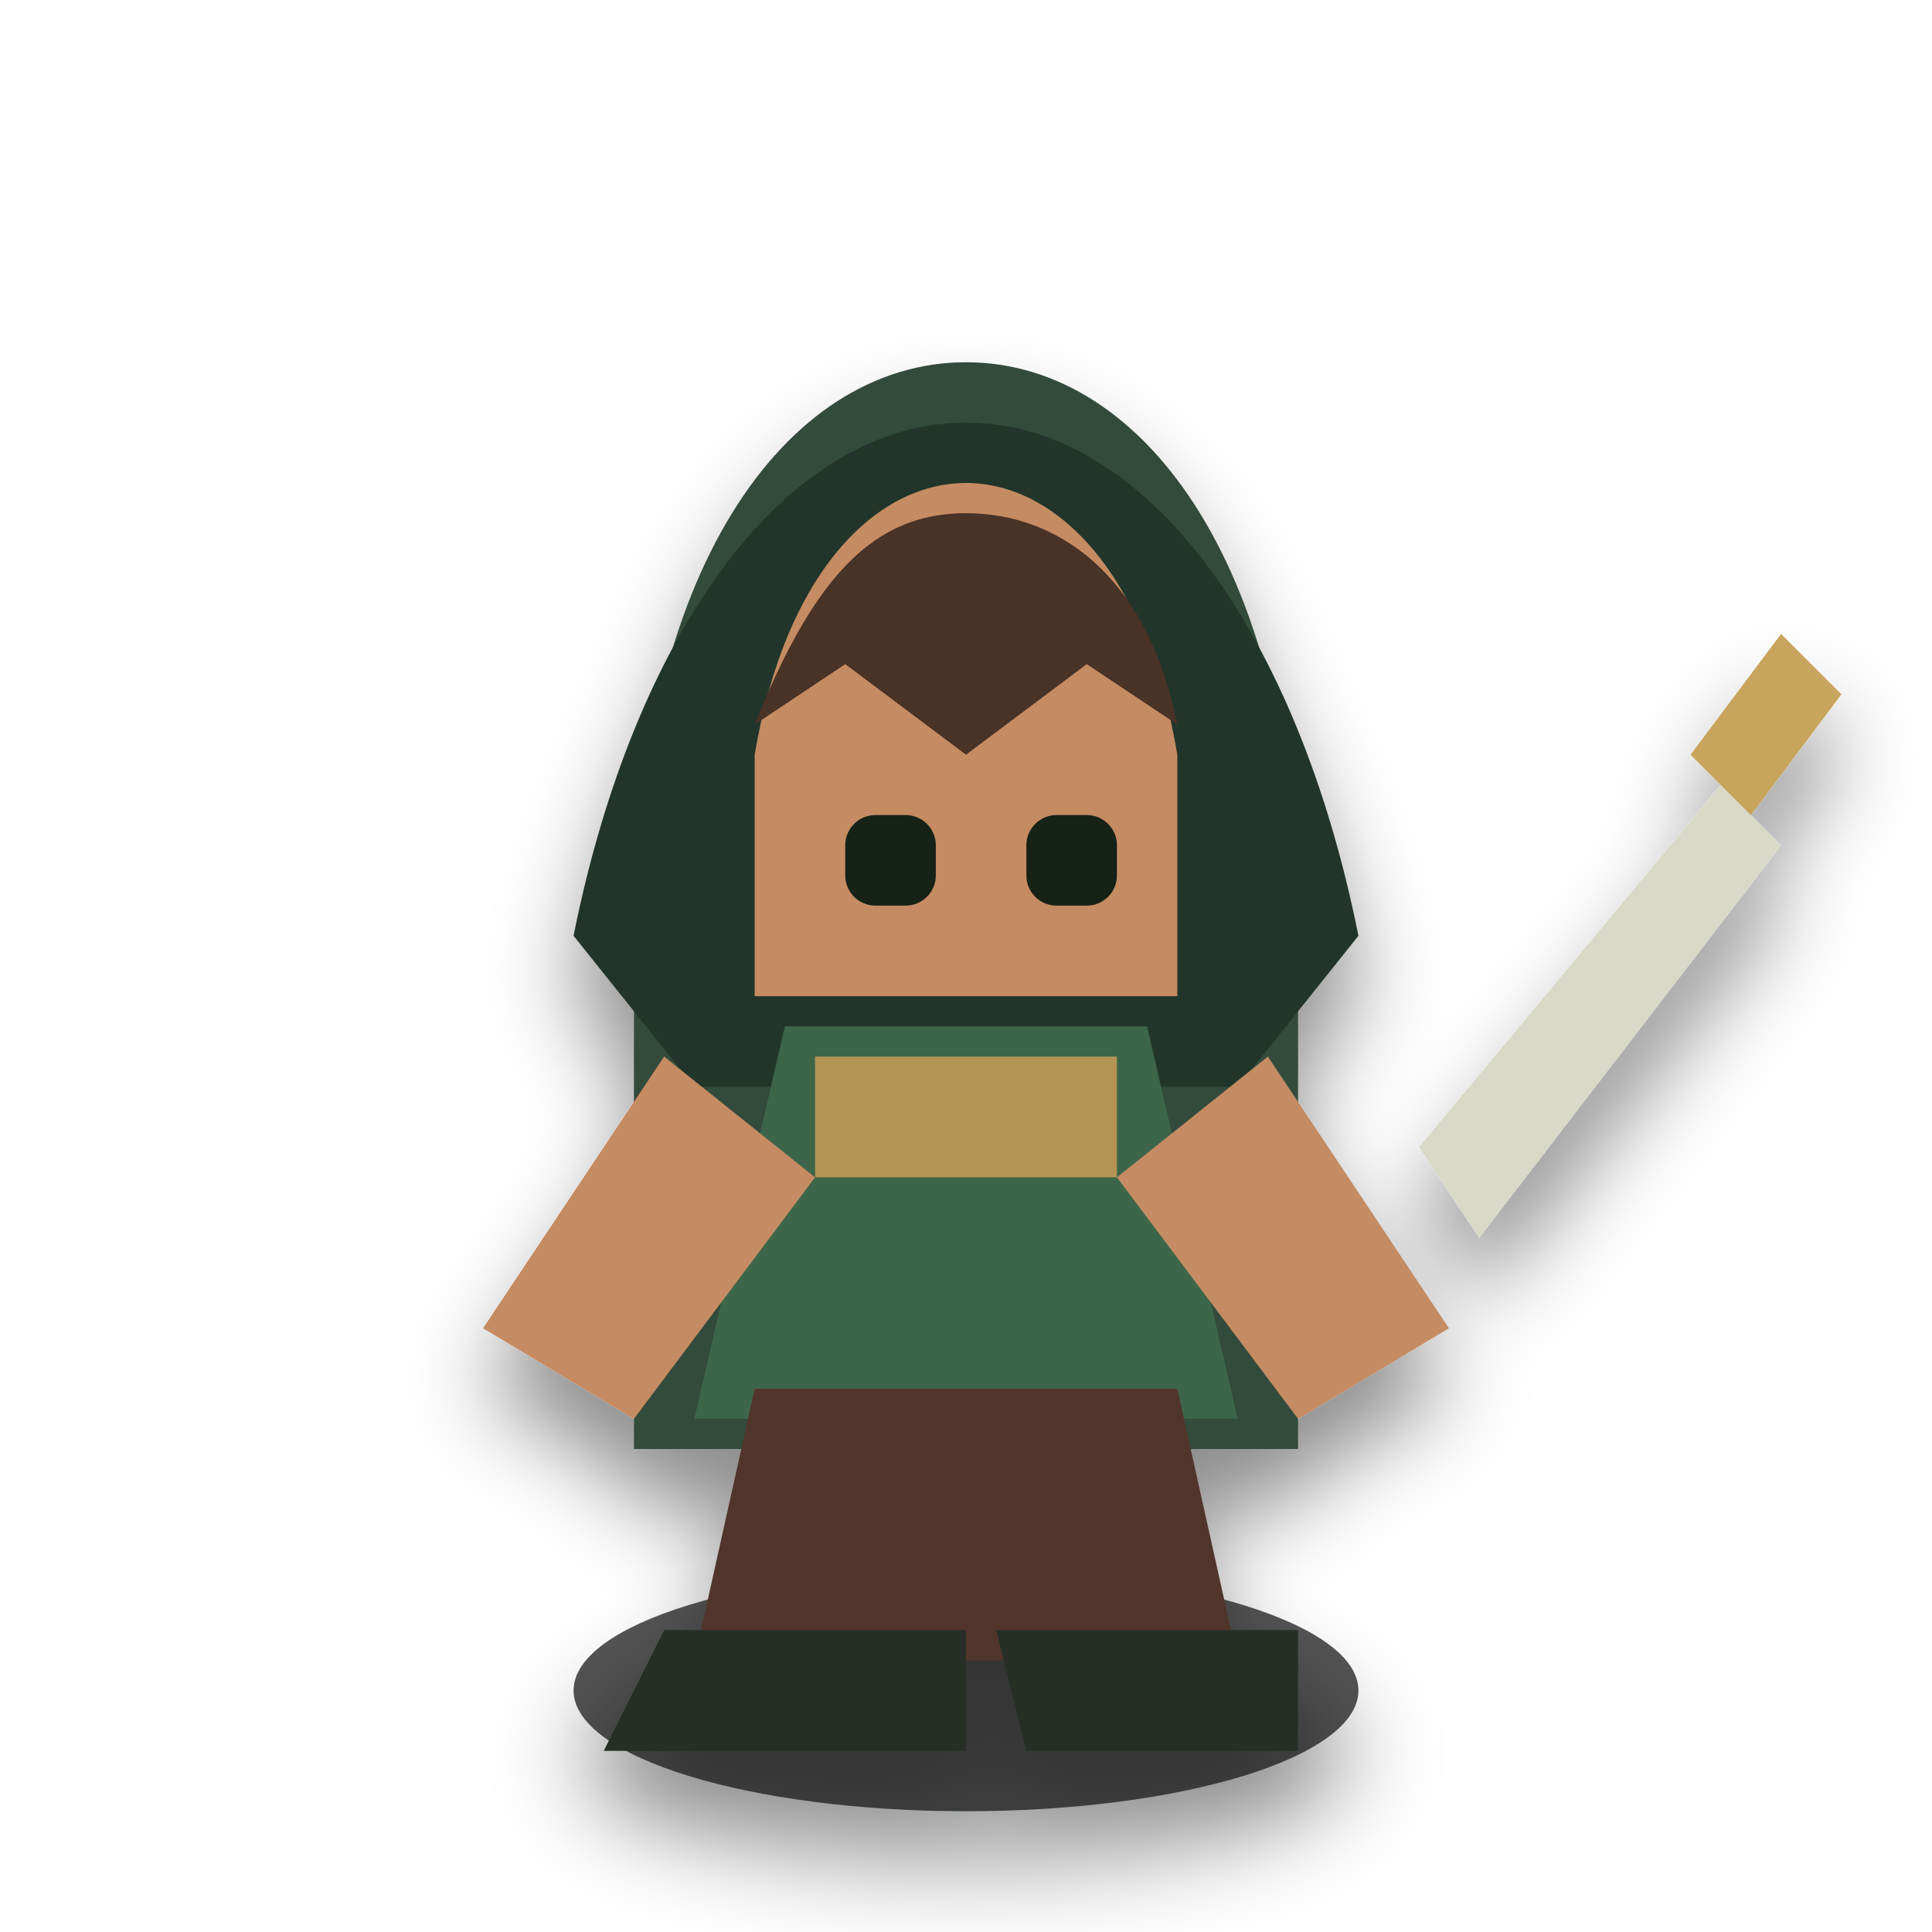
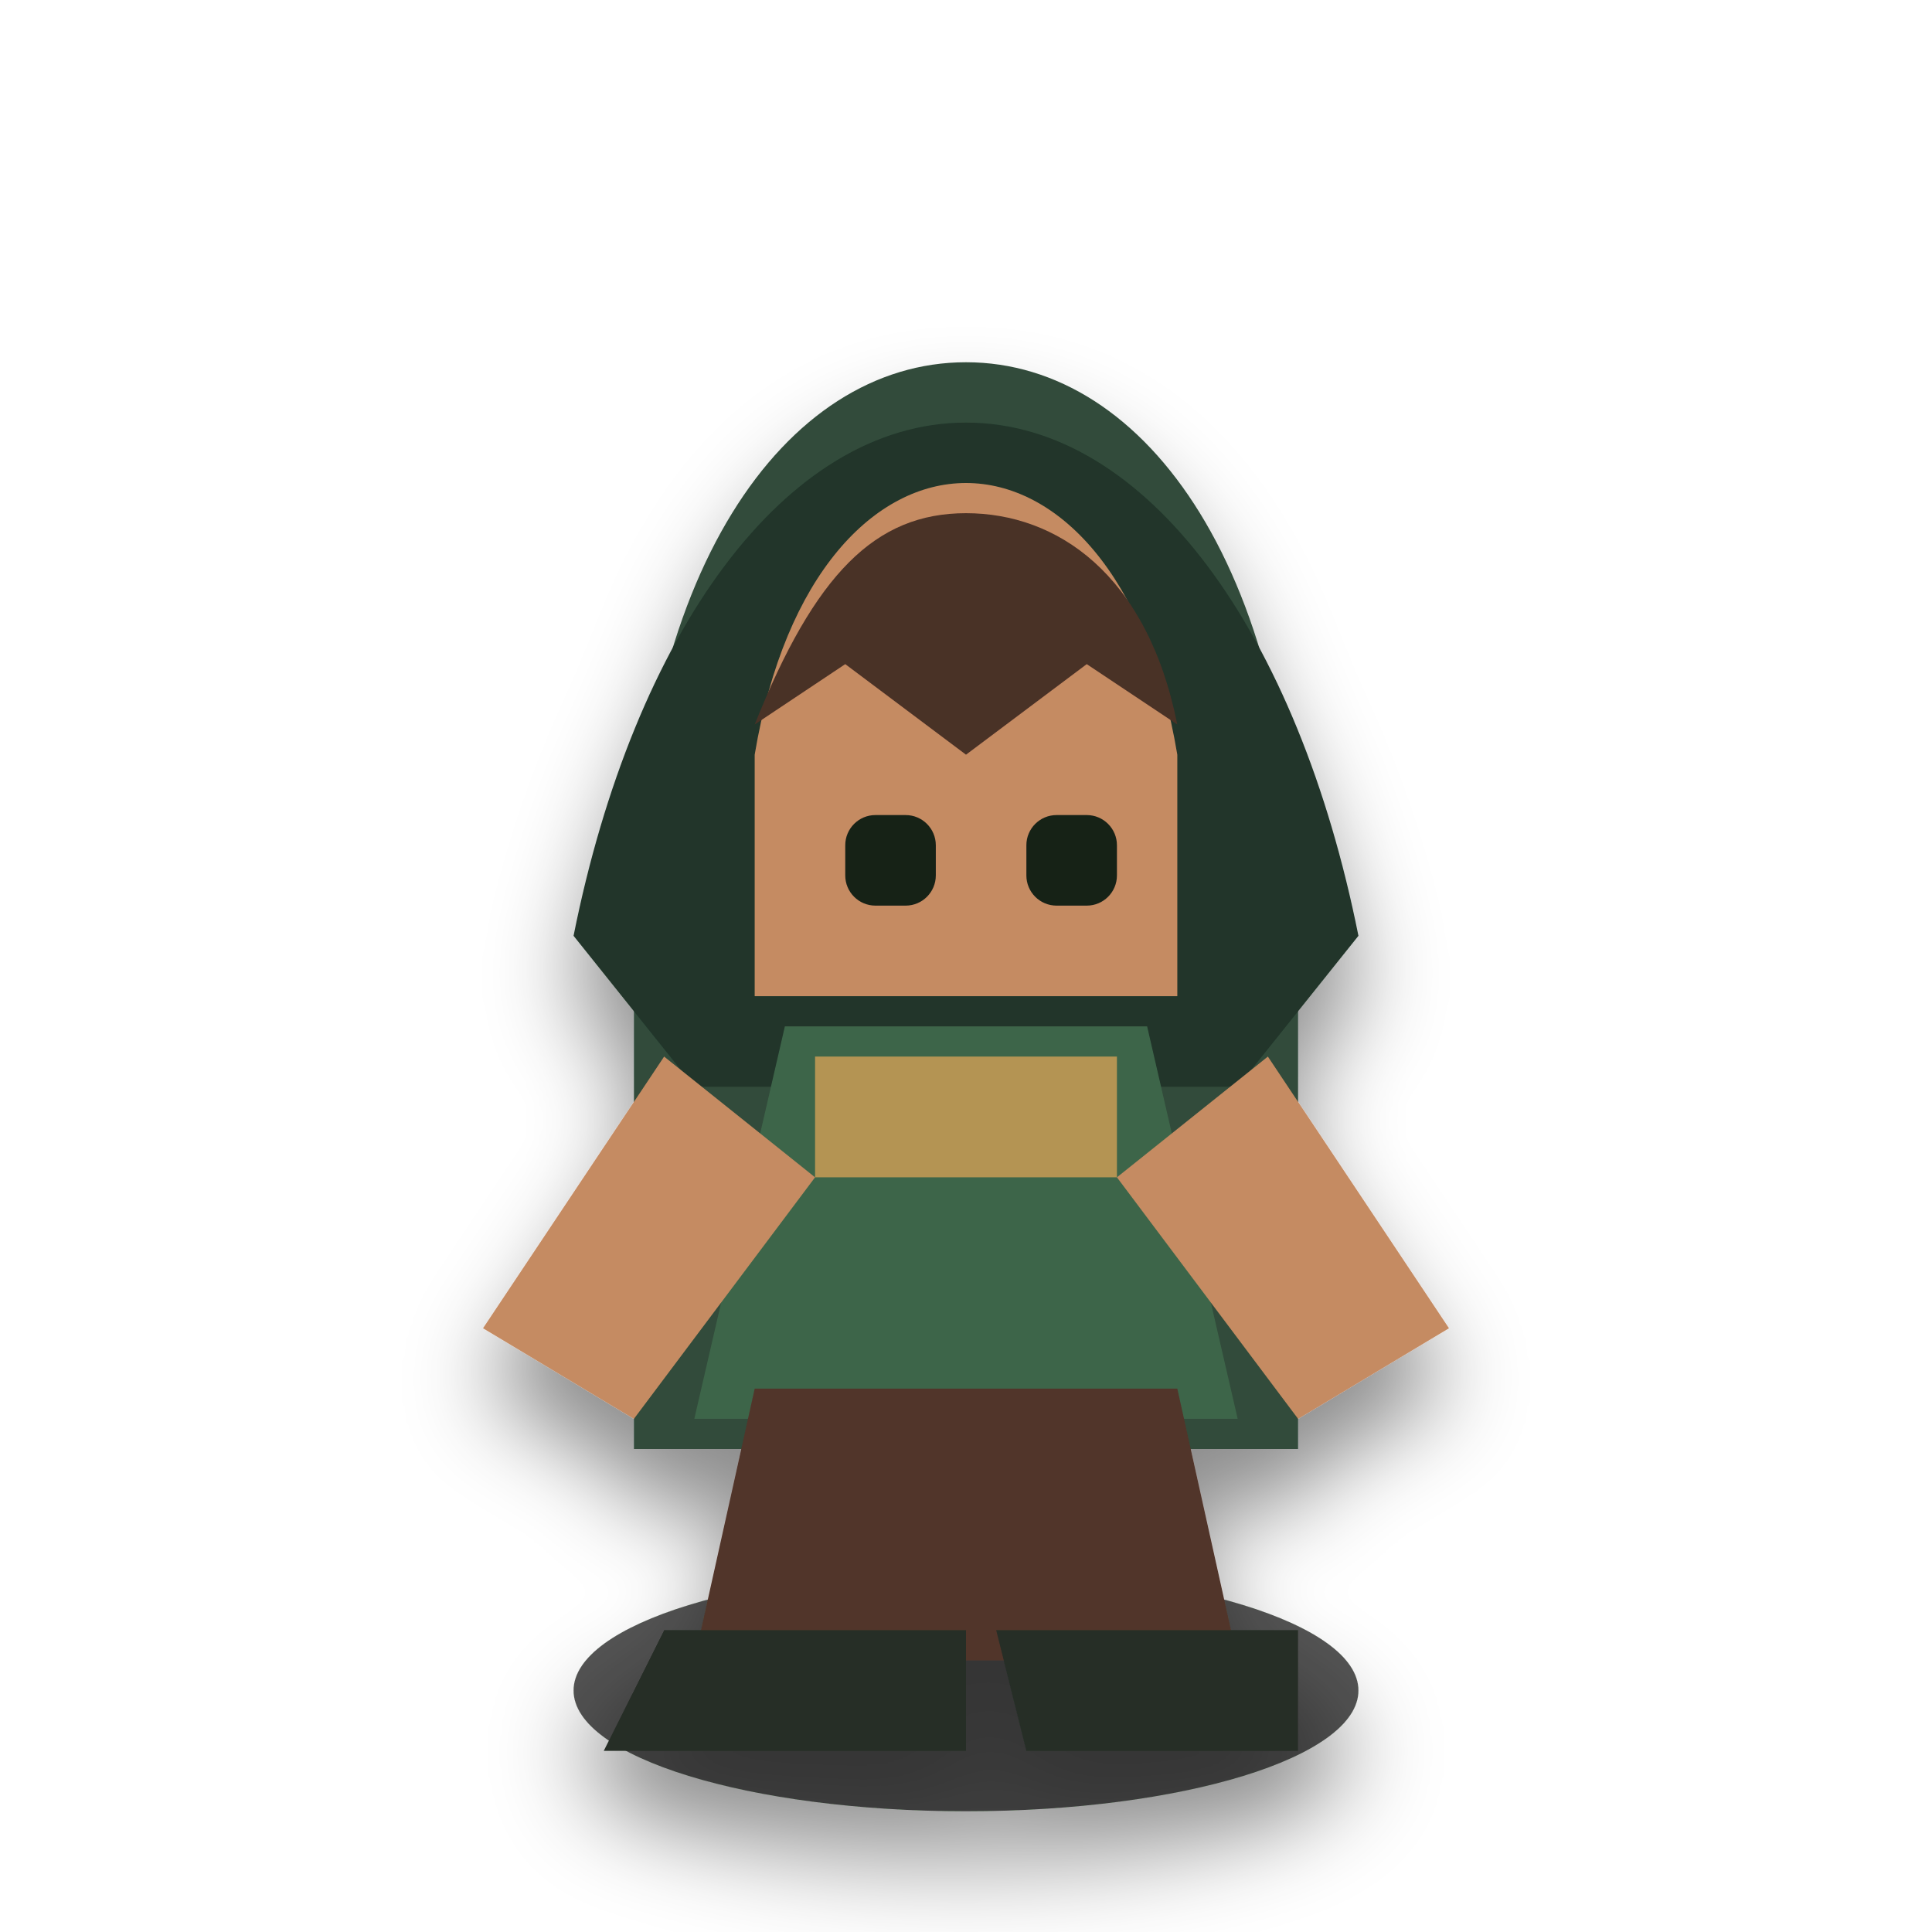
<svg xmlns="http://www.w3.org/2000/svg" width="64" height="64" viewBox="0 0 64 64">
  <defs>
    <filter id="s">
      <feDropShadow dx="0" dy="2" stdDeviation="1.5" flood-opacity=".45" />
    </filter>
  </defs>
  <g filter="url(#s)">
    <ellipse cx="32" cy="56" rx="13" ry="4" fill="#10160f" opacity=".7" />
    <path d="M21 31c0-12 5-19 11-19s11 7 11 19v17H21z" fill="#314b3a" />
    <path d="M19 31c2-10 7-17 13-17s11 7 13 17l-4 5H23z" fill="#20352a" />
    <path d="M25 25c1-6 4-9 7-9s6 3 7 9v8H25z" fill="#c58b62" />
    <path d="M25 24c2-5 4-7 7-7s6 2 7 7l-3-2-4 3-4-3z" fill="#4a3027" />
    <rect x="28" y="27" width="3" height="3" rx="1" fill="#182018" />
    <rect x="34" y="27" width="3" height="3" rx="1" fill="#182018" />
    <path d="M26 34h12l3 13H23z" fill="#3e6549" />
    <path d="M27 35h10v4H27z" fill="#b49452" />
    <path d="M22 35l-6 9 5 3 6-8z" fill="#c58b62" />
    <path d="M42 35l6 9-5 3-6-8z" fill="#c58b62" />
    <path d="M25 46h7v9h-9zM32 46h7l2 9h-9z" fill="#51352a" />
    <path d="M22 54h10v4H20zM33 54h10v4H34z" fill="#262d27" />
-     <path d="M47 38l10-12 2 2-10 13z" fill="#d9d9c8" />
-     <path d="M56 25l3-4 2 2-3 4z" fill="#c8a45b" />
  </g>
</svg>
